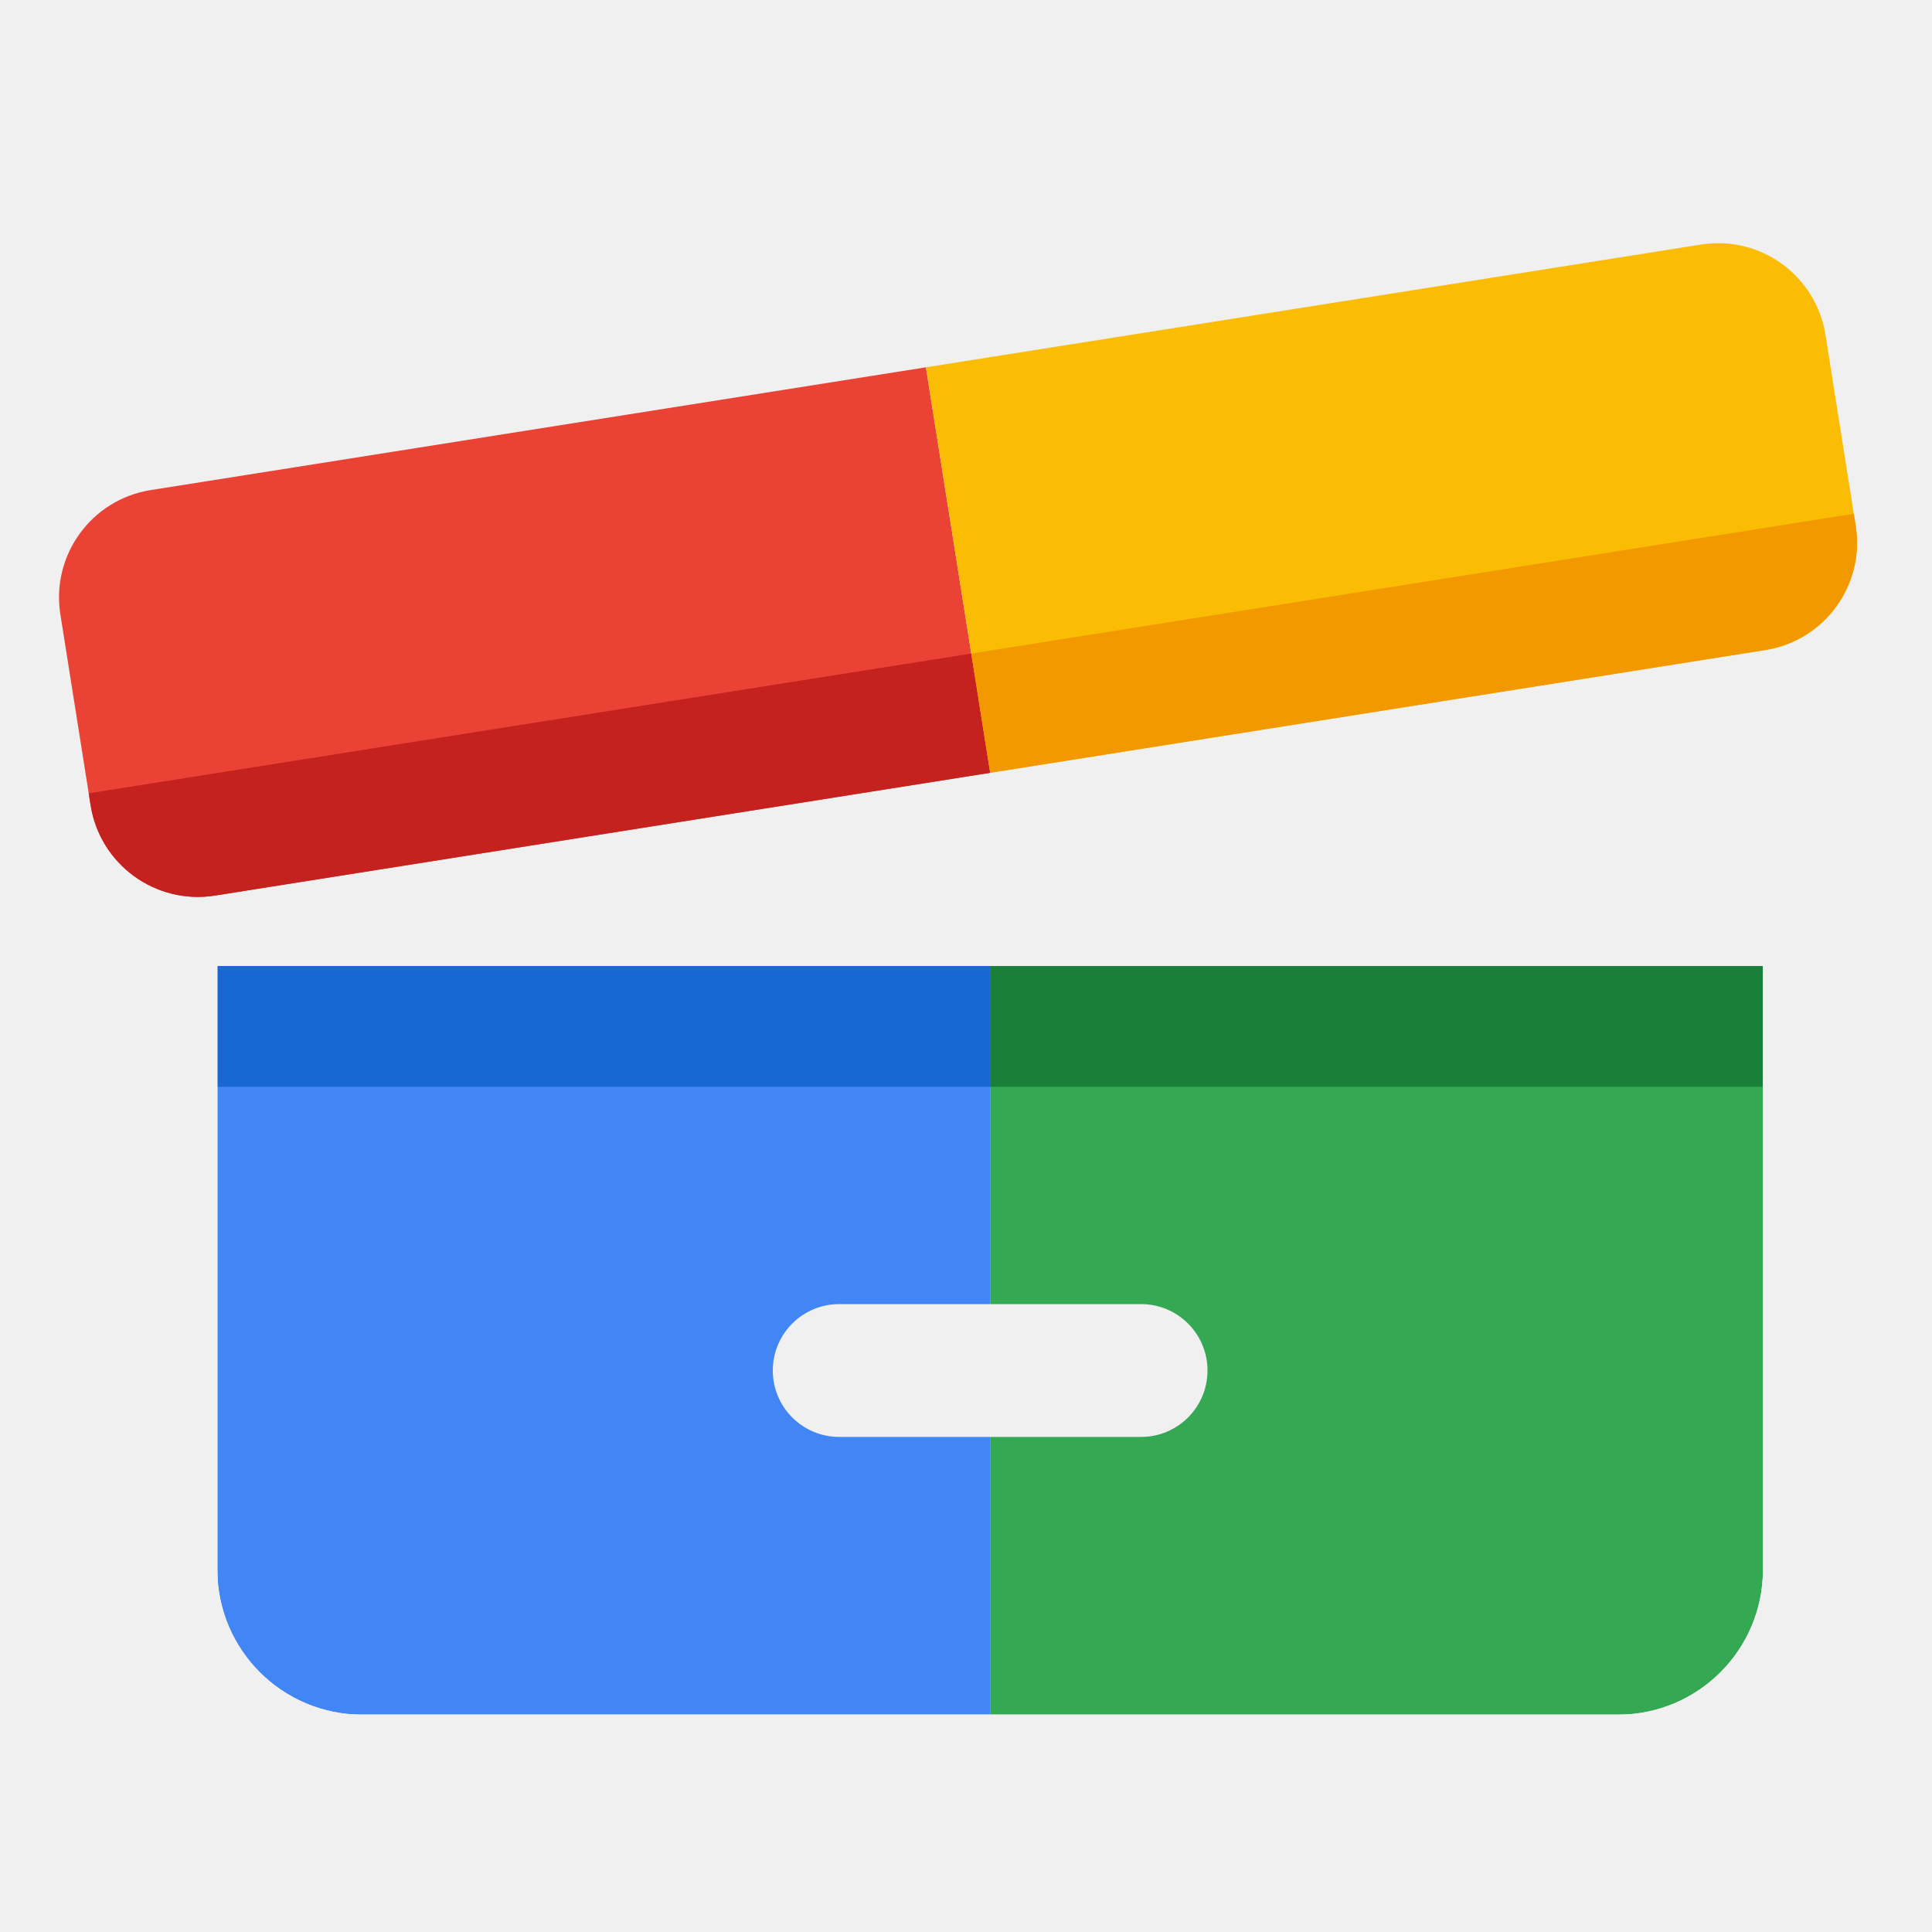
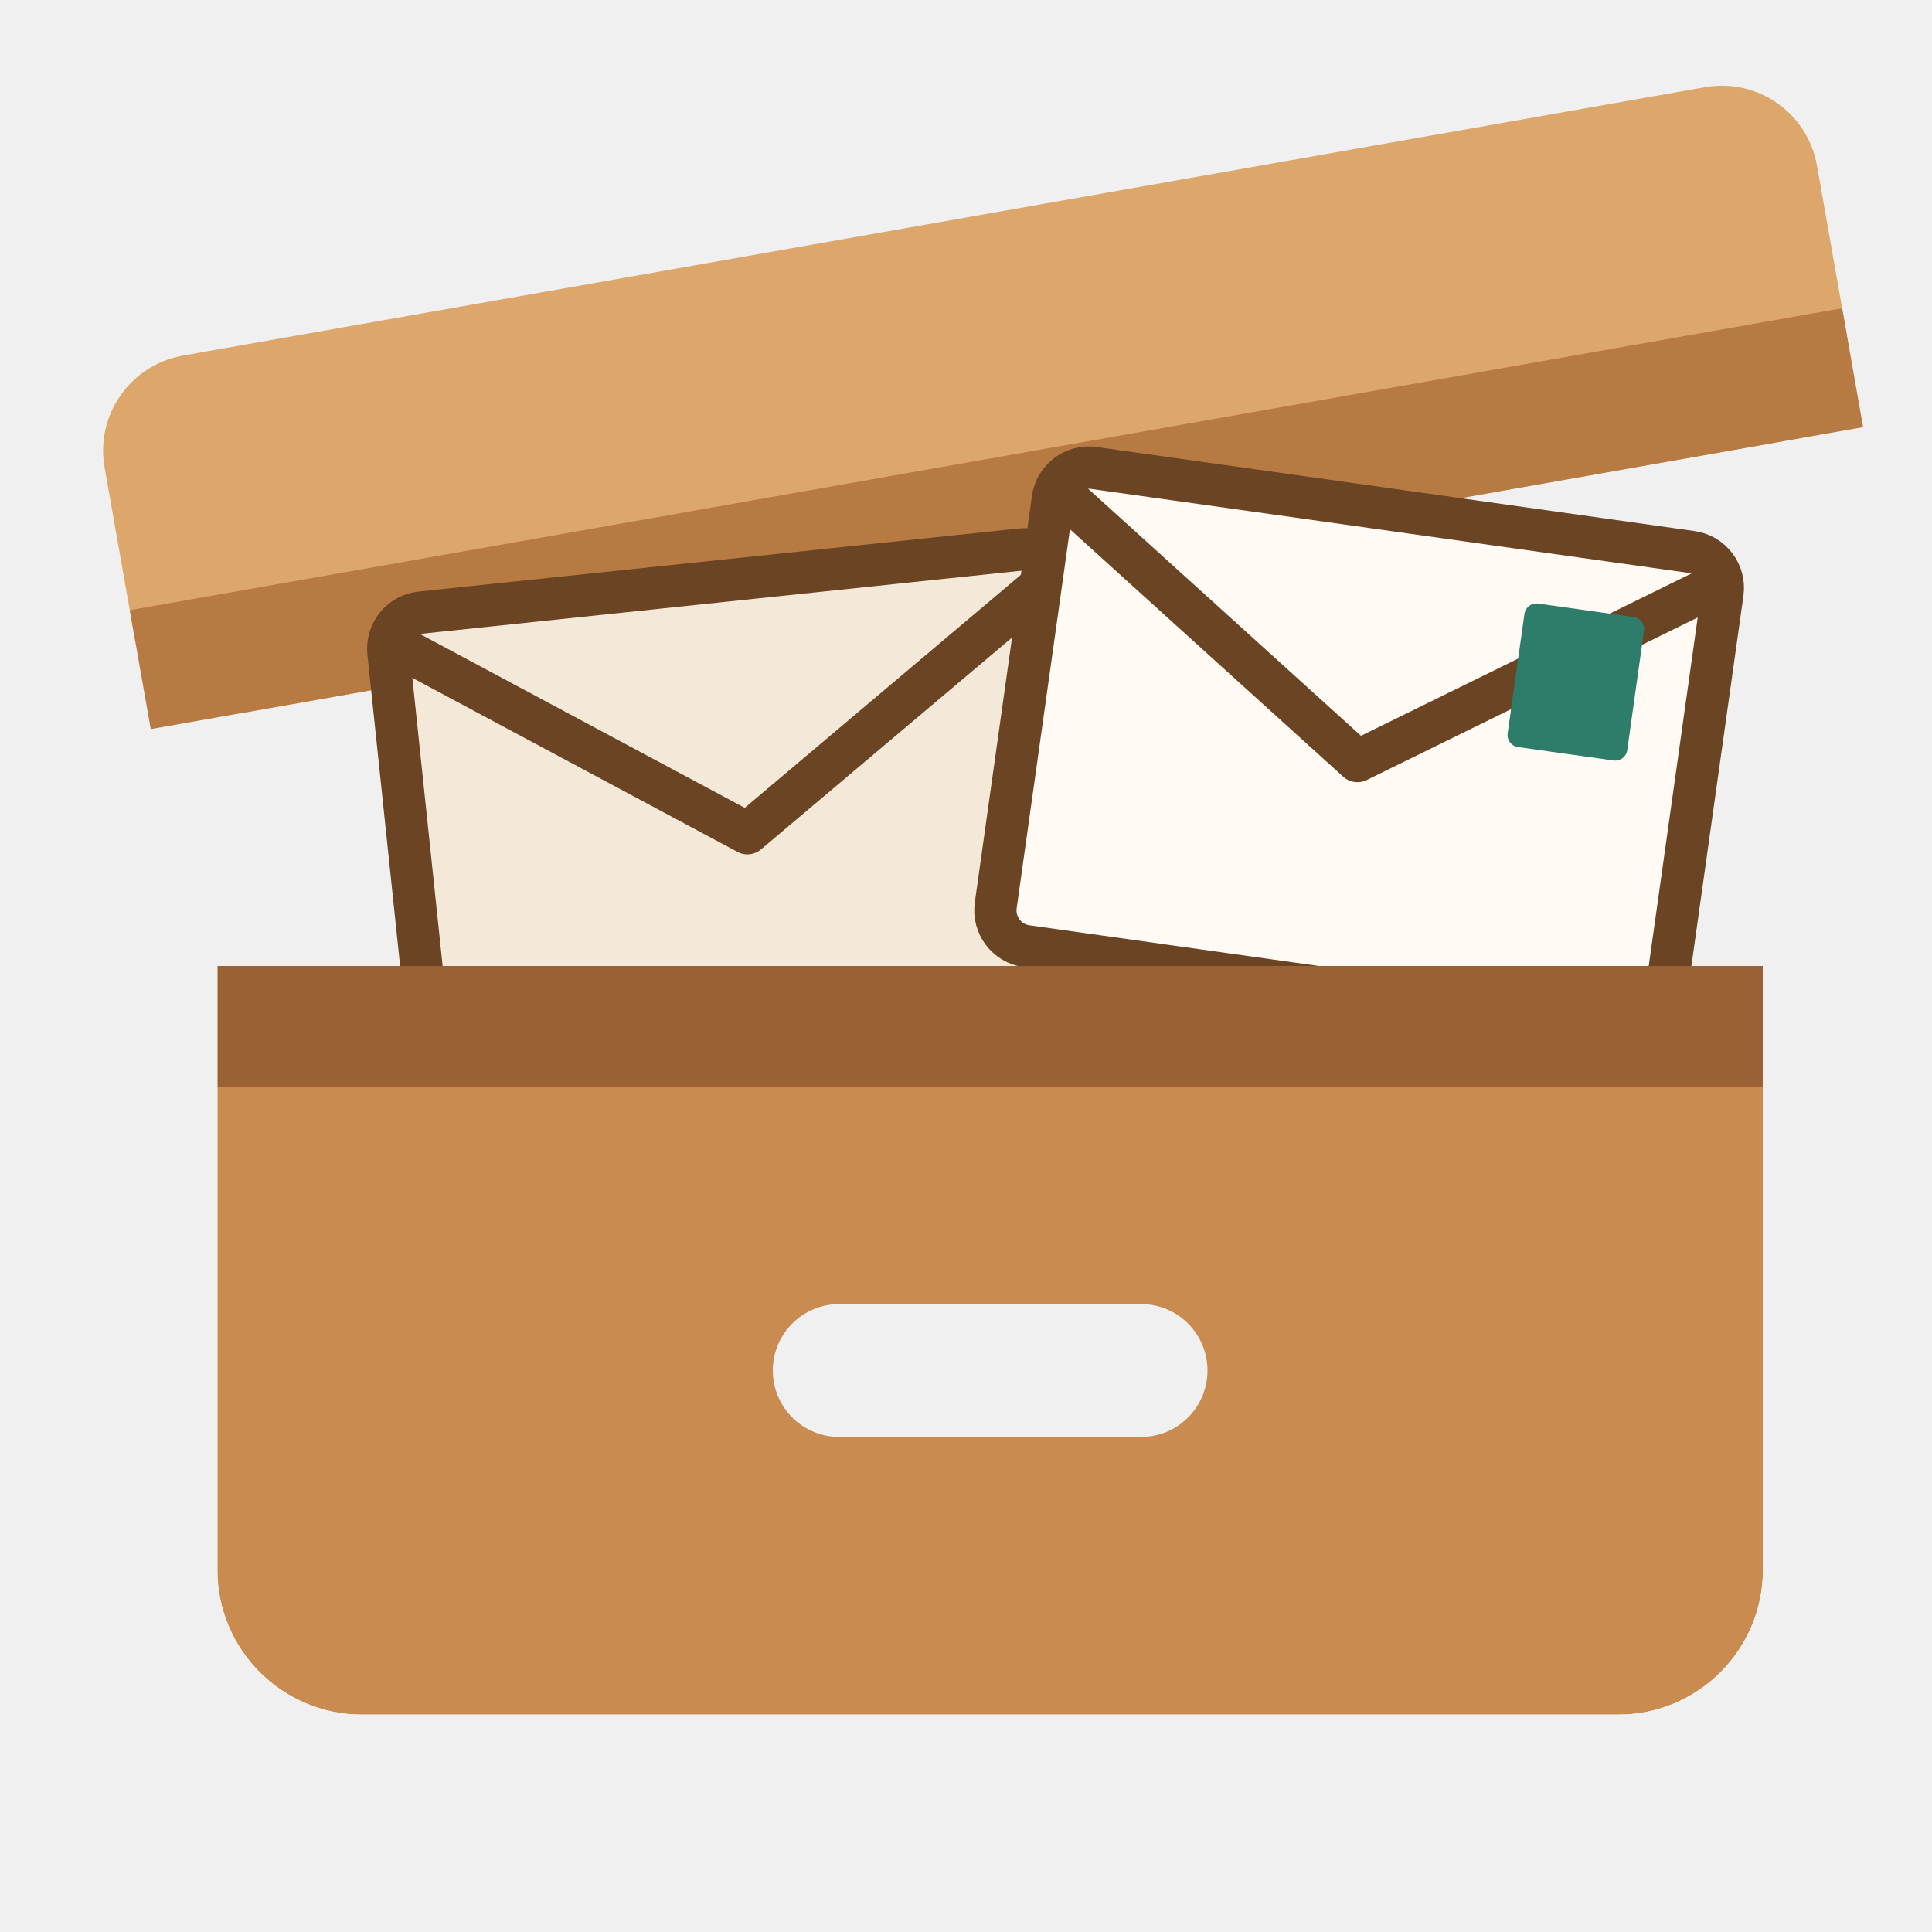
<svg xmlns="http://www.w3.org/2000/svg" viewBox="14 20 160 160" width="160" height="160">
  <defs>
    <clipPath id="base">
      <path d="M32 100h128v50a12 12 0 0 1-12 12H44a12 12 0 0 1-12-12z" />
-     </clipPath>
-     <clipPath id="lid">
-       <rect x="22" y="50" width="148" height="34" rx="9" />
    </clipPath>
    <mask id="handle">
      <rect x="0" y="0" width="192" height="192" fill="#fff" />
      <rect x="78" y="128" width="36" height="11" rx="5.5" fill="#000" />
    </mask>
  </defs>
-   <g clip-path="url(#base)" mask="url(#handle)">
-     <rect x="32" y="100" width="64" height="62" fill="#4285F4" />
-     <rect x="96" y="100" width="64" height="62" fill="#34A853" />
-     <rect x="32" y="100" width="64" height="10" fill="#1967D2" />
-     <rect x="96" y="100" width="64" height="10" fill="#188038" />
+   <g transform="rotate(-10 96 60)">
+     <rect x="24" y="38" width="144" height="30" rx="8" fill="#DDA66A" />
+     <rect x="24" y="58" width="144" height="10" fill="#B67A42" />
  </g>
-   <g transform="rotate(-9 96 84)">
-     <g clip-path="url(#lid)">
-       <rect x="22" y="50" width="74" height="34" fill="#EA4335" />
-       <rect x="96" y="50" width="74" height="34" fill="#FBBC04" />
-       <rect x="22" y="74" width="74" height="10" fill="#C5221F" />
-       <rect x="96" y="74" width="74" height="10" fill="#F29900" />
+   <g stroke="#6B4423" stroke-width="3.5" stroke-linejoin="round">
+     <g transform="rotate(-6 76 90)">
+       <rect x="48" y="68" width="56" height="40" rx="3" fill="#F4E9D8" />
+       <path d="M48 70l28 19 28-19" fill="none" />
+     </g>
+     <g transform="rotate(8 126 86)">
+       <rect x="98" y="62" width="56" height="40" rx="3" fill="#FFFBF4" />
+       <path d="M98 64l28 19 28-19" fill="none" />
+       <rect x="138" y="68" width="10" height="12" rx="1" fill="#2E7D6B" stroke="none" />
    </g>
  </g>
+   <g clip-path="url(#base)" mask="url(#handle)">
+     <rect x="32" y="100" width="128" height="62" fill="#C98B4F" />
+     <rect x="32" y="100" width="128" height="10" fill="#9A6234" />
+   </g>
</svg>
